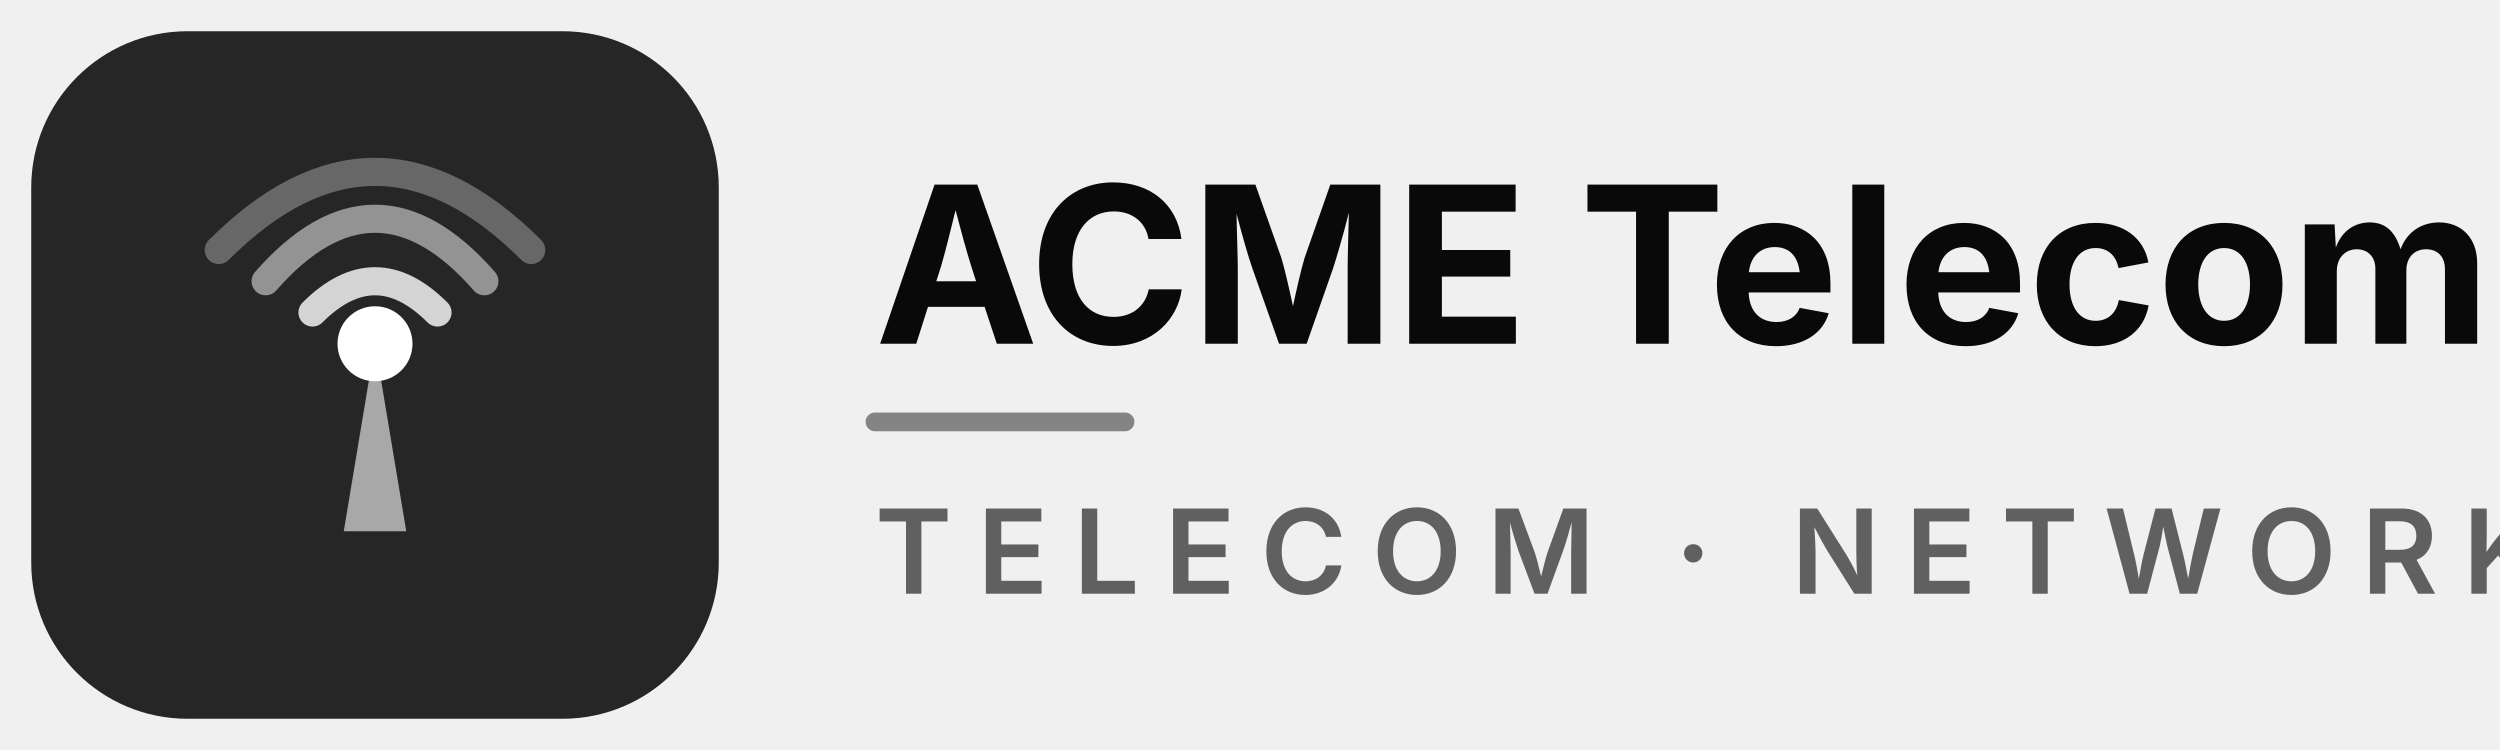
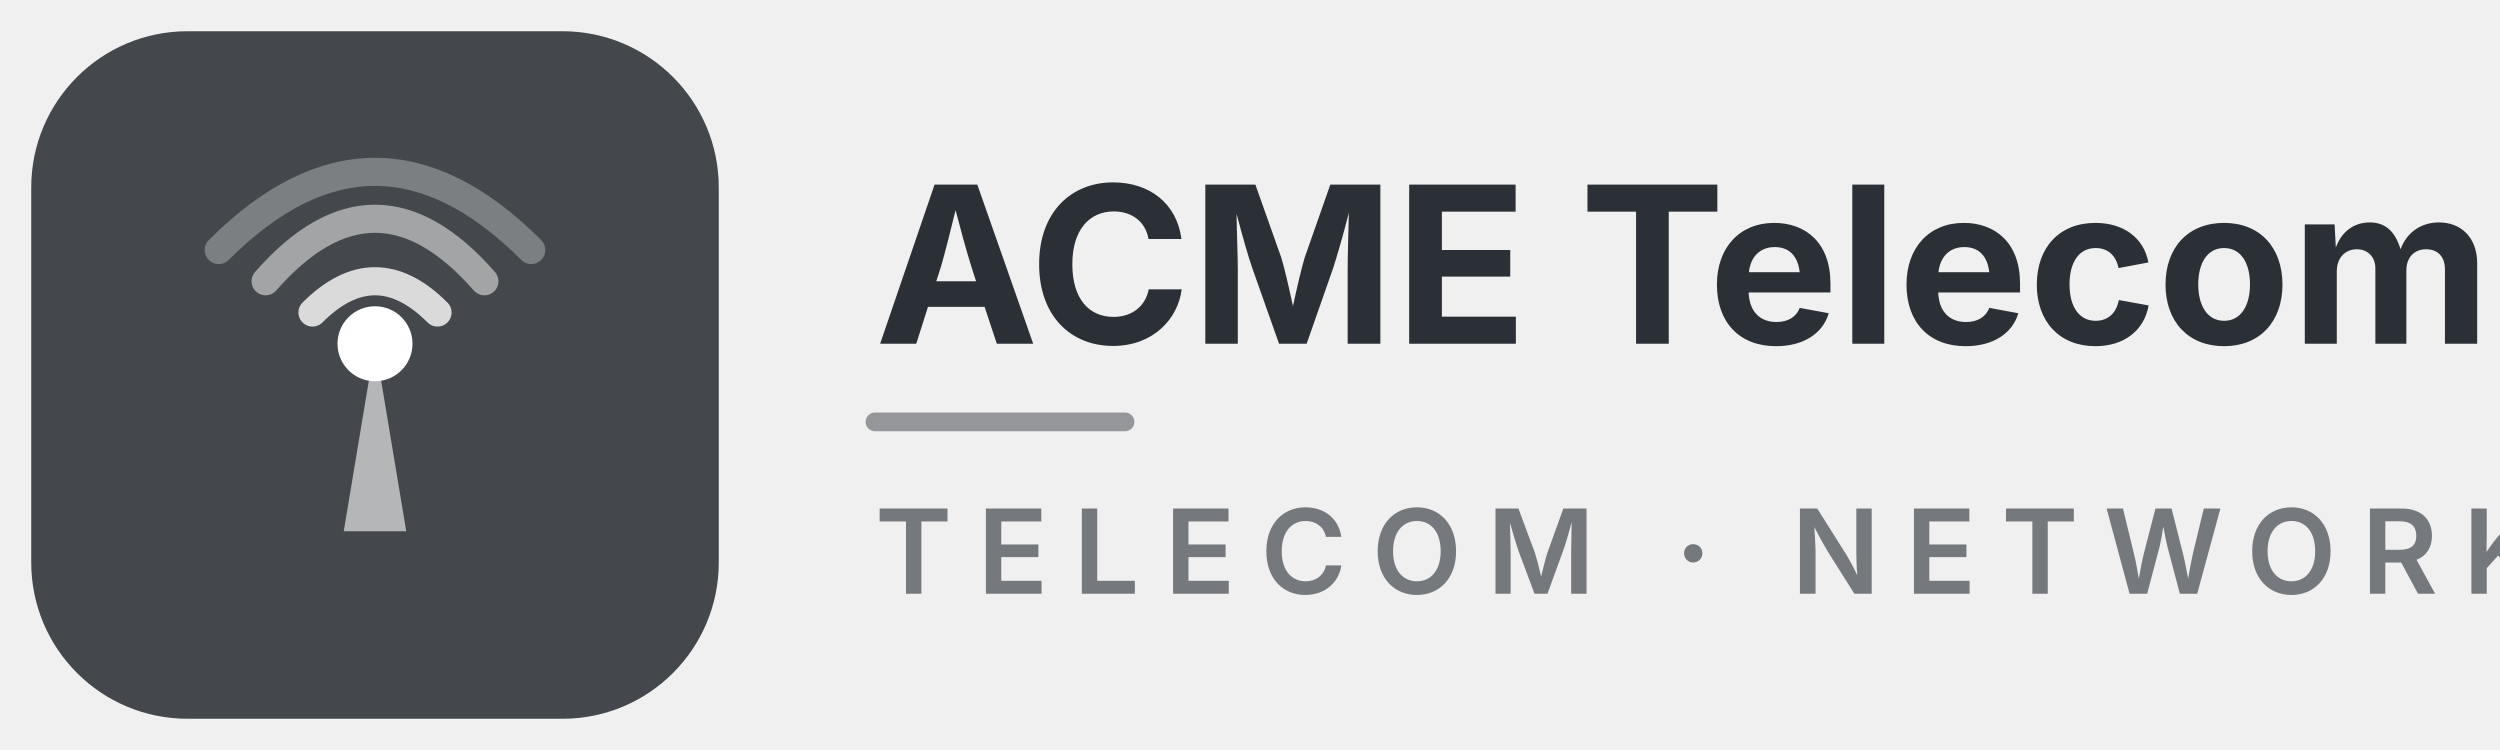
<svg xmlns="http://www.w3.org/2000/svg" viewBox="0 0 160 48" fill="none" stroke="currentColor" stroke-width="1.6" stroke-linecap="round" stroke-linejoin="round" font-family="Segoe UI, Inter, system-ui, sans-serif">
+   <style id="preview-theme">
+   svg { color: #24292f; background: #ffffff; }
+   @media (prefers-color-scheme: dark) {
+     svg { color: #e6edf3; background: #0d1117; }
+   }
+ </style>
  <rect x="2" y="2" width="44" height="44" rx="10" ry="10" fill="currentColor" fill-opacity="0.92" stroke="none" />
  <rect x="2" y="2" width="44" height="44" rx="10" ry="10" fill="#fff" fill-opacity="0.08" stroke="none" />
  <g transform="translate(12,12)">
    <g fill="none" stroke="#fff" stroke-width="1.8" stroke-linecap="round" stroke-linejoin="round">
      <path d="M12 10 L10 22 H14 Z" fill="#fff" fill-opacity="0.6" stroke="none" />
      <circle cx="12" cy="10" r="1.5" fill="#fff" />
      <path d="M8 8 Q12 4 16 8" stroke-opacity="0.8" />
      <path d="M5 6 Q12 -2 19 6" stroke-opacity="0.5" />
      <path d="M2 4 Q12 -6 22 4" stroke-opacity="0.3" />
    </g>
  </g>
  <text x="56" y="22" fill="currentColor" stroke="none" font-size="14" font-weight="700" fill-opacity="0.96">ACME Telecom</text>
  <line x1="56" y1="27" x2="72" y2="27" stroke="currentColor" stroke-opacity="0.45" stroke-width="1.2" />
  <text x="56" y="38" fill="currentColor" stroke="none" font-size="7.5" letter-spacing="1.6" font-weight="600" fill-opacity="0.6">TELECOM · NETWORK</text>
</svg>
